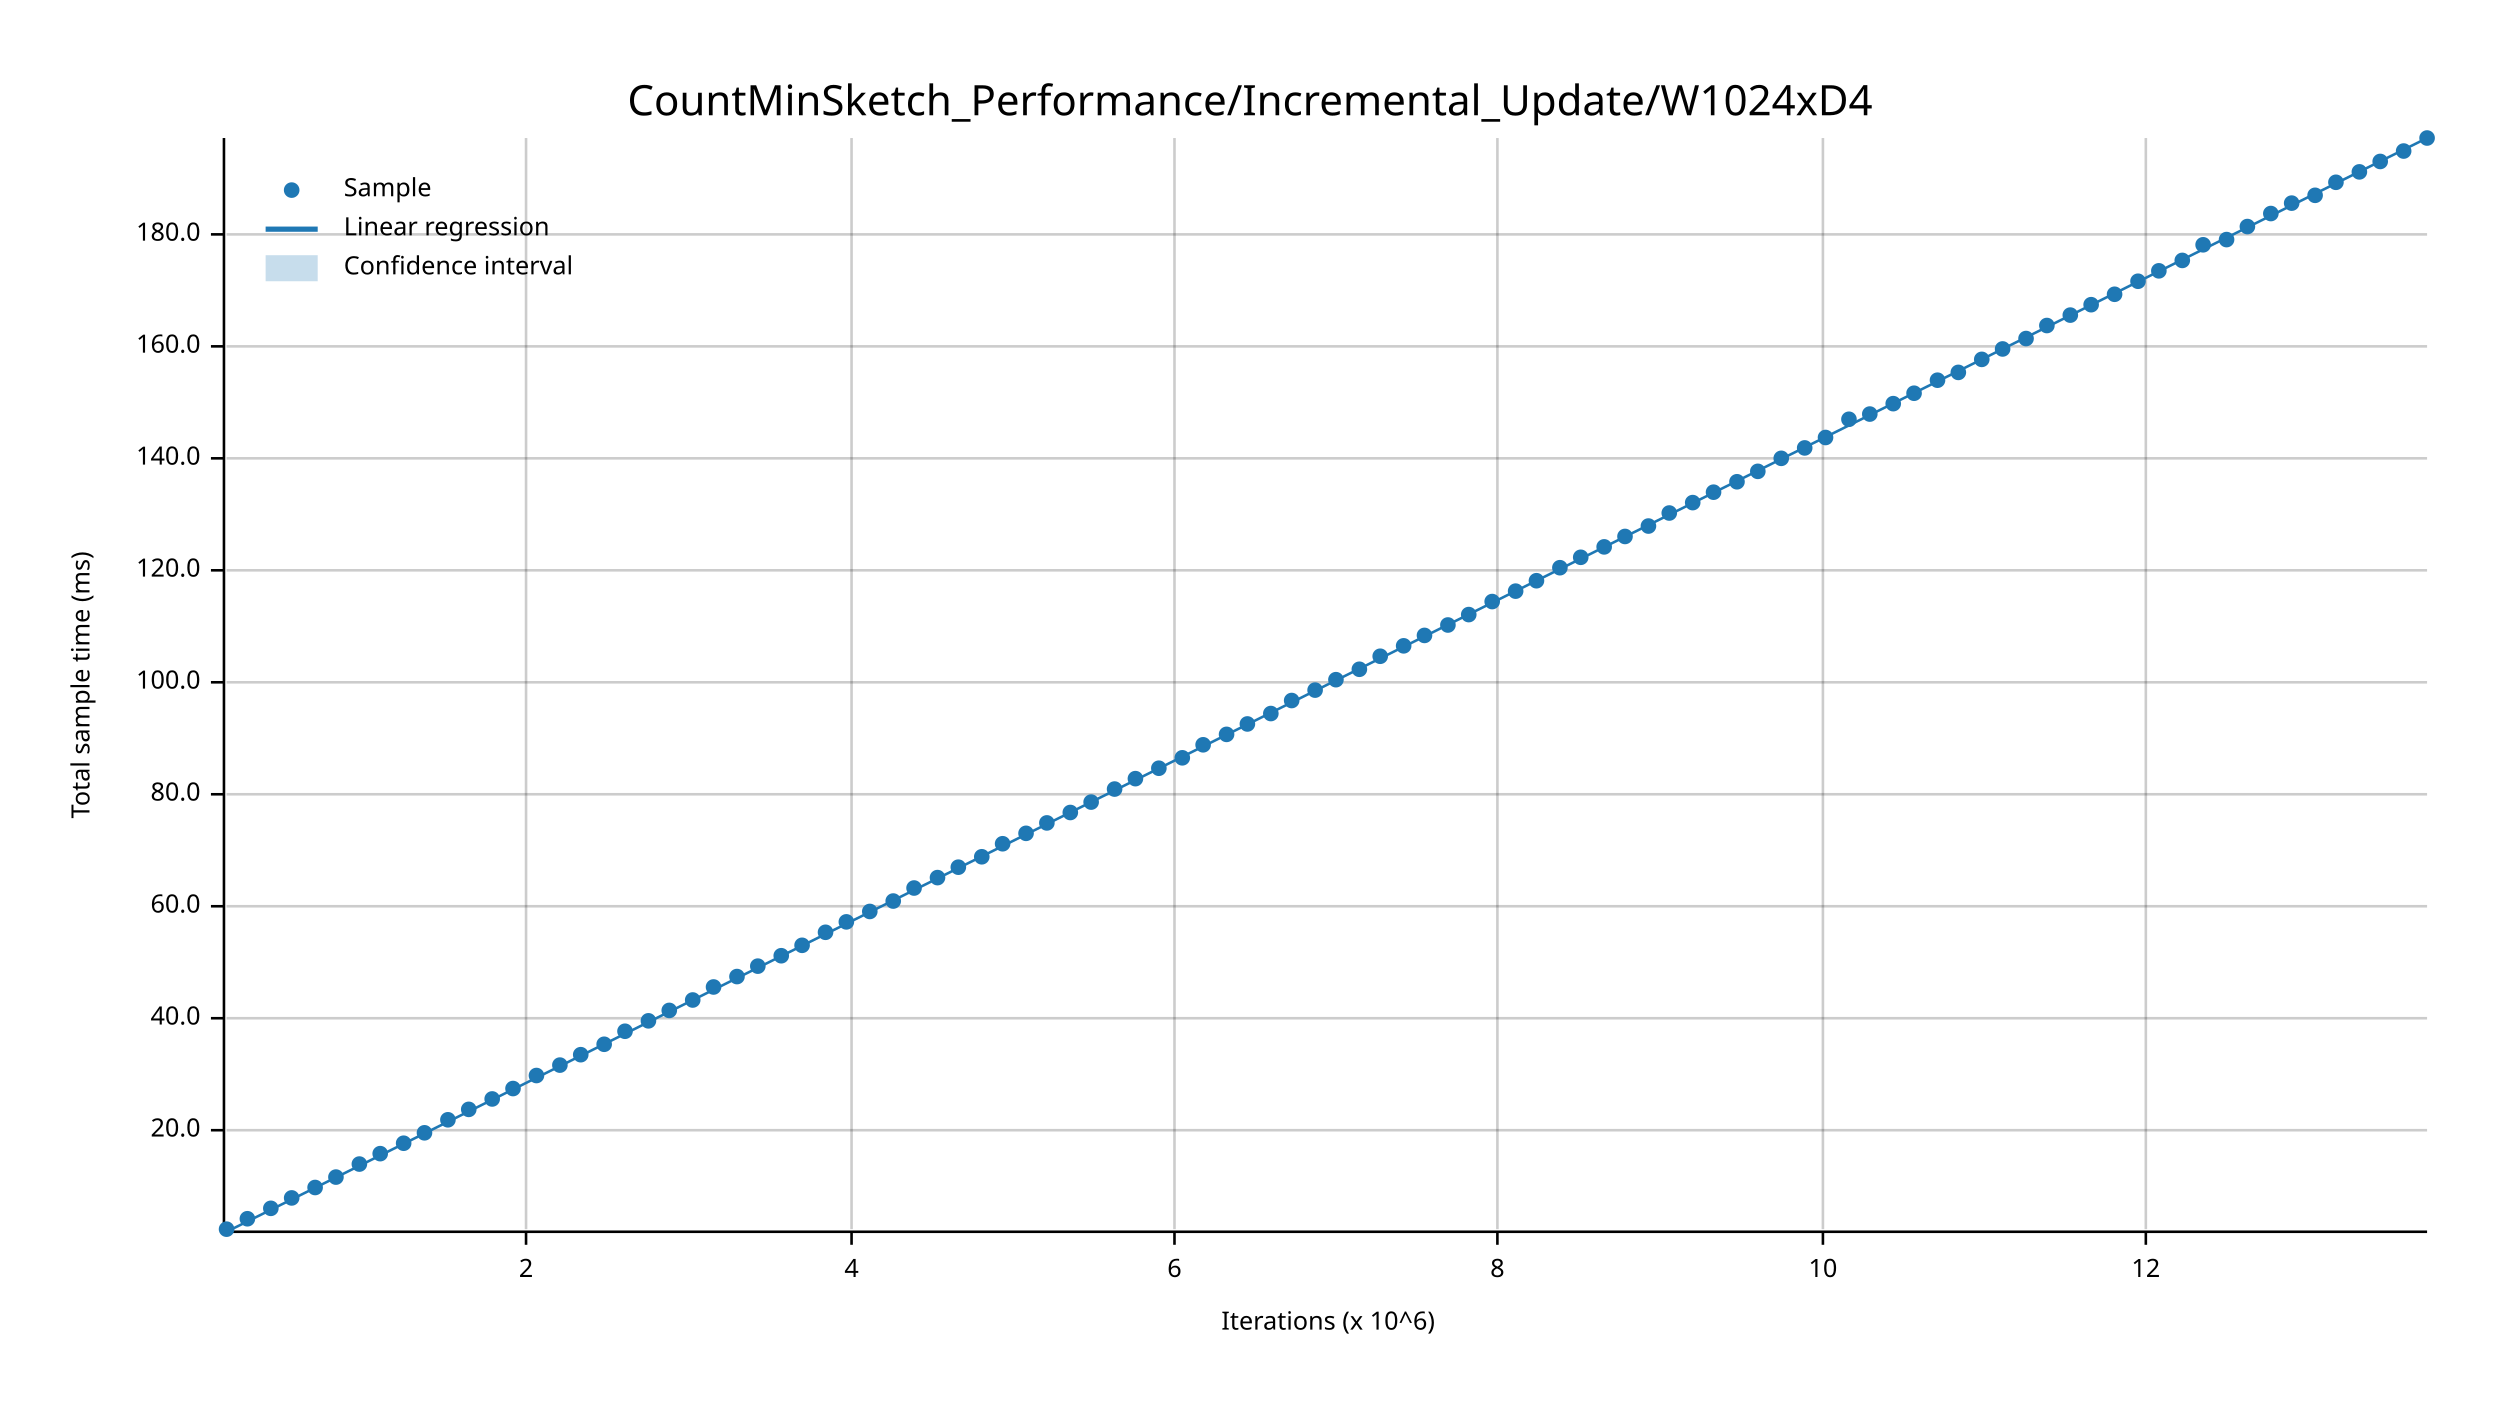
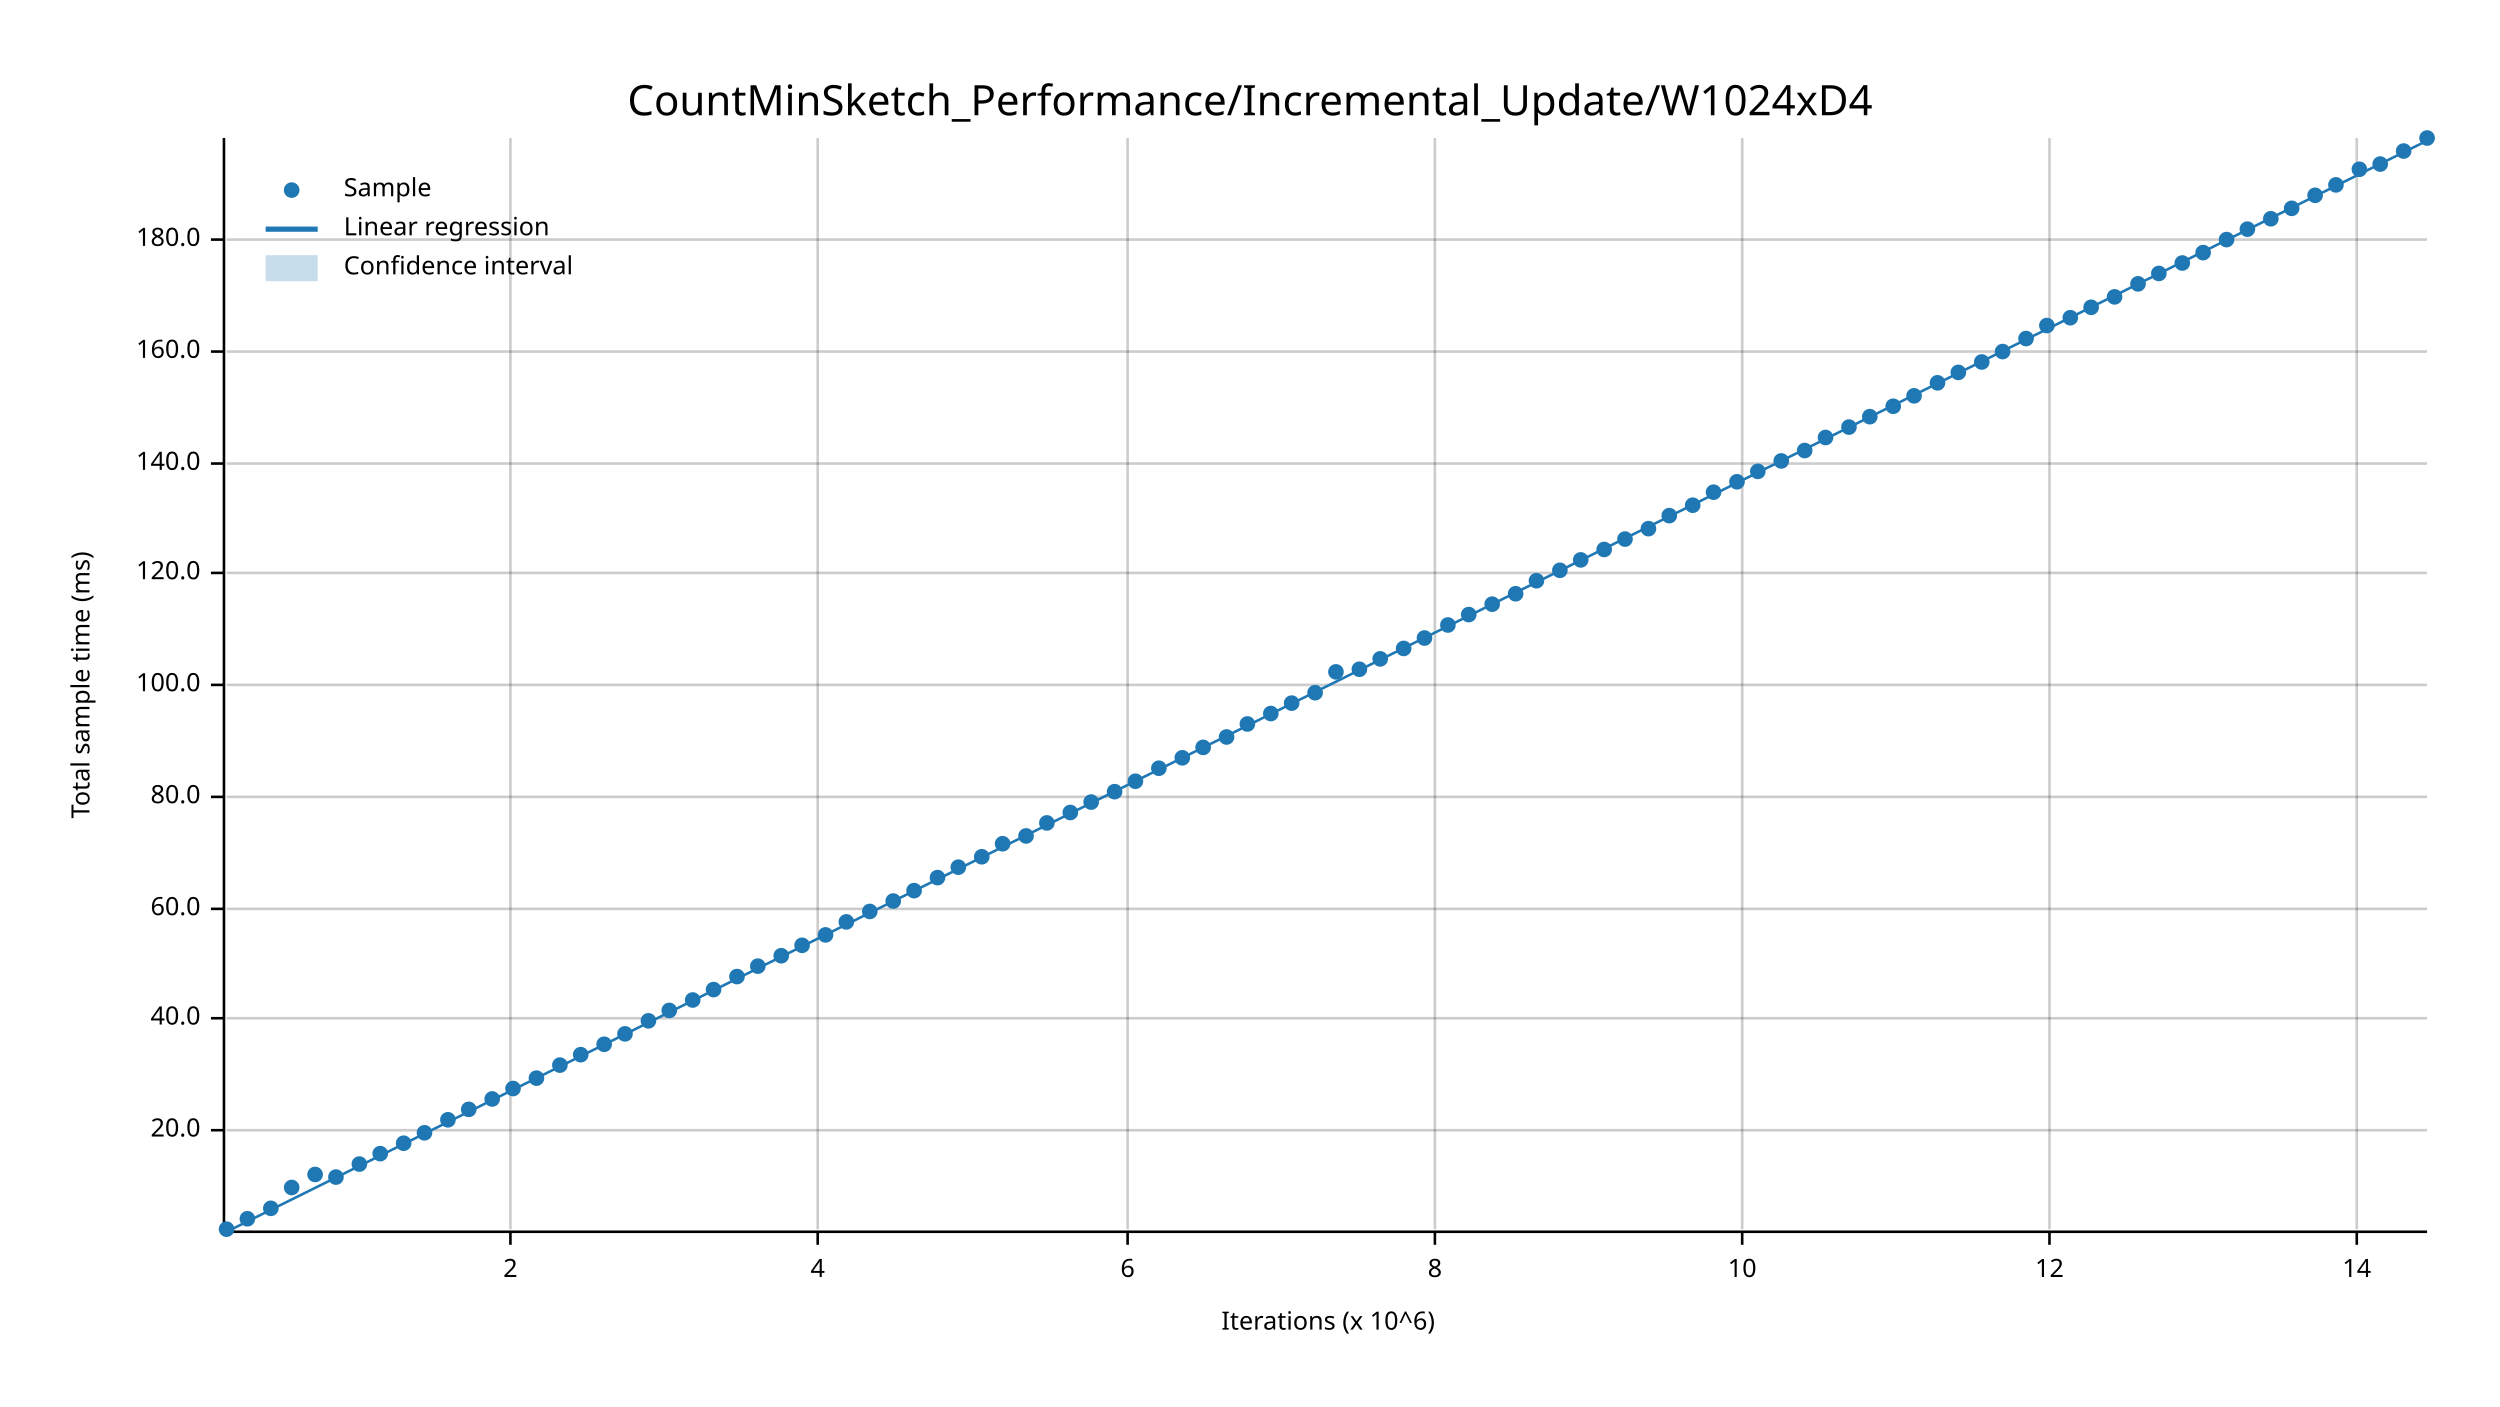
<svg xmlns="http://www.w3.org/2000/svg" width="960" height="540" viewBox="0 0 960 540">
  <text x="480" y="32" dy="0.76em" text-anchor="middle" font-family="sans-serif" font-size="16.129" opacity="1" fill="#000000">
CountMinSketch_Performance/Incremental_Update/W1024xD4
</text>
  <text x="27" y="263" dy="0.76em" text-anchor="middle" font-family="sans-serif" font-size="9.677" opacity="1" fill="#000000" transform="rotate(270, 27, 263)">
Total sample time (ms)
</text>
  <text x="510" y="513" dy="-0.5ex" text-anchor="middle" font-family="sans-serif" font-size="9.677" opacity="1" fill="#000000">
Iterations (x 10^6)
</text>
-   <line opacity="0.2" stroke="#000000" stroke-width="1" x1="202" y1="472" x2="202" y2="53" />
-   <line opacity="0.2" stroke="#000000" stroke-width="1" x1="327" y1="472" x2="327" y2="53" />
-   <line opacity="0.2" stroke="#000000" stroke-width="1" x1="451" y1="472" x2="451" y2="53" />
-   <line opacity="0.2" stroke="#000000" stroke-width="1" x1="575" y1="472" x2="575" y2="53" />
-   <line opacity="0.2" stroke="#000000" stroke-width="1" x1="700" y1="472" x2="700" y2="53" />
-   <line opacity="0.2" stroke="#000000" stroke-width="1" x1="824" y1="472" x2="824" y2="53" />
+   <line opacity="0.2" stroke="#000000" stroke-width="1" x1="196" y1="472" x2="196" y2="53" />
+   <line opacity="0.2" stroke="#000000" stroke-width="1" x1="314" y1="472" x2="314" y2="53" />
+   <line opacity="0.2" stroke="#000000" stroke-width="1" x1="433" y1="472" x2="433" y2="53" />
+   <line opacity="0.2" stroke="#000000" stroke-width="1" x1="551" y1="472" x2="551" y2="53" />
+   <line opacity="0.2" stroke="#000000" stroke-width="1" x1="669" y1="472" x2="669" y2="53" />
+   <line opacity="0.2" stroke="#000000" stroke-width="1" x1="787" y1="472" x2="787" y2="53" />
+   <line opacity="0.2" stroke="#000000" stroke-width="1" x1="905" y1="472" x2="905" y2="53" />
  <line opacity="0.2" stroke="#000000" stroke-width="1" x1="87" y1="434" x2="932" y2="434" />
  <line opacity="0.2" stroke="#000000" stroke-width="1" x1="87" y1="391" x2="932" y2="391" />
-   <line opacity="0.2" stroke="#000000" stroke-width="1" x1="87" y1="348" x2="932" y2="348" />
-   <line opacity="0.2" stroke="#000000" stroke-width="1" x1="87" y1="305" x2="932" y2="305" />
-   <line opacity="0.2" stroke="#000000" stroke-width="1" x1="87" y1="262" x2="932" y2="262" />
-   <line opacity="0.2" stroke="#000000" stroke-width="1" x1="87" y1="219" x2="932" y2="219" />
-   <line opacity="0.2" stroke="#000000" stroke-width="1" x1="87" y1="176" x2="932" y2="176" />
-   <line opacity="0.2" stroke="#000000" stroke-width="1" x1="87" y1="133" x2="932" y2="133" />
-   <line opacity="0.2" stroke="#000000" stroke-width="1" x1="87" y1="90" x2="932" y2="90" />
+   <line opacity="0.2" stroke="#000000" stroke-width="1" x1="87" y1="349" x2="932" y2="349" />
+   <line opacity="0.2" stroke="#000000" stroke-width="1" x1="87" y1="306" x2="932" y2="306" />
+   <line opacity="0.2" stroke="#000000" stroke-width="1" x1="87" y1="263" x2="932" y2="263" />
+   <line opacity="0.2" stroke="#000000" stroke-width="1" x1="87" y1="220" x2="932" y2="220" />
+   <line opacity="0.2" stroke="#000000" stroke-width="1" x1="87" y1="178" x2="932" y2="178" />
+   <line opacity="0.2" stroke="#000000" stroke-width="1" x1="87" y1="135" x2="932" y2="135" />
+   <line opacity="0.2" stroke="#000000" stroke-width="1" x1="87" y1="92" x2="932" y2="92" />
  <polyline fill="none" opacity="1" stroke="#000000" stroke-width="1" points="86,53 86,472 " />
  <text x="77" y="434" dy="0.5ex" text-anchor="end" font-family="sans-serif" font-size="9.677" opacity="1" fill="#000000">
20.0
</text>
  <polyline fill="none" opacity="1" stroke="#000000" stroke-width="1" points="81,434 86,434 " />
  <text x="77" y="391" dy="0.5ex" text-anchor="end" font-family="sans-serif" font-size="9.677" opacity="1" fill="#000000">
40.0
</text>
  <polyline fill="none" opacity="1" stroke="#000000" stroke-width="1" points="81,391 86,391 " />
-   <text x="77" y="348" dy="0.5ex" text-anchor="end" font-family="sans-serif" font-size="9.677" opacity="1" fill="#000000">
+   <text x="77" y="349" dy="0.5ex" text-anchor="end" font-family="sans-serif" font-size="9.677" opacity="1" fill="#000000">
60.0
</text>
-   <polyline fill="none" opacity="1" stroke="#000000" stroke-width="1" points="81,348 86,348 " />
-   <text x="77" y="305" dy="0.5ex" text-anchor="end" font-family="sans-serif" font-size="9.677" opacity="1" fill="#000000">
+   <polyline fill="none" opacity="1" stroke="#000000" stroke-width="1" points="81,349 86,349 " />
+   <text x="77" y="306" dy="0.5ex" text-anchor="end" font-family="sans-serif" font-size="9.677" opacity="1" fill="#000000">
80.0
</text>
-   <polyline fill="none" opacity="1" stroke="#000000" stroke-width="1" points="81,305 86,305 " />
-   <text x="77" y="262" dy="0.5ex" text-anchor="end" font-family="sans-serif" font-size="9.677" opacity="1" fill="#000000">
+   <polyline fill="none" opacity="1" stroke="#000000" stroke-width="1" points="81,306 86,306 " />
+   <text x="77" y="263" dy="0.5ex" text-anchor="end" font-family="sans-serif" font-size="9.677" opacity="1" fill="#000000">
100.0
</text>
-   <polyline fill="none" opacity="1" stroke="#000000" stroke-width="1" points="81,262 86,262 " />
-   <text x="77" y="219" dy="0.5ex" text-anchor="end" font-family="sans-serif" font-size="9.677" opacity="1" fill="#000000">
+   <polyline fill="none" opacity="1" stroke="#000000" stroke-width="1" points="81,263 86,263 " />
+   <text x="77" y="220" dy="0.5ex" text-anchor="end" font-family="sans-serif" font-size="9.677" opacity="1" fill="#000000">
120.0
</text>
-   <polyline fill="none" opacity="1" stroke="#000000" stroke-width="1" points="81,219 86,219 " />
-   <text x="77" y="176" dy="0.5ex" text-anchor="end" font-family="sans-serif" font-size="9.677" opacity="1" fill="#000000">
+   <polyline fill="none" opacity="1" stroke="#000000" stroke-width="1" points="81,220 86,220 " />
+   <text x="77" y="178" dy="0.5ex" text-anchor="end" font-family="sans-serif" font-size="9.677" opacity="1" fill="#000000">
140.0
</text>
-   <polyline fill="none" opacity="1" stroke="#000000" stroke-width="1" points="81,176 86,176 " />
-   <text x="77" y="133" dy="0.5ex" text-anchor="end" font-family="sans-serif" font-size="9.677" opacity="1" fill="#000000">
+   <polyline fill="none" opacity="1" stroke="#000000" stroke-width="1" points="81,178 86,178 " />
+   <text x="77" y="135" dy="0.5ex" text-anchor="end" font-family="sans-serif" font-size="9.677" opacity="1" fill="#000000">
160.0
</text>
-   <polyline fill="none" opacity="1" stroke="#000000" stroke-width="1" points="81,133 86,133 " />
-   <text x="77" y="90" dy="0.5ex" text-anchor="end" font-family="sans-serif" font-size="9.677" opacity="1" fill="#000000">
+   <polyline fill="none" opacity="1" stroke="#000000" stroke-width="1" points="81,135 86,135 " />
+   <text x="77" y="92" dy="0.5ex" text-anchor="end" font-family="sans-serif" font-size="9.677" opacity="1" fill="#000000">
180.0
</text>
-   <polyline fill="none" opacity="1" stroke="#000000" stroke-width="1" points="81,90 86,90 " />
+   <polyline fill="none" opacity="1" stroke="#000000" stroke-width="1" points="81,92 86,92 " />
  <polyline fill="none" opacity="1" stroke="#000000" stroke-width="1" points="87,473 932,473 " />
-   <text x="202" y="483" dy="0.76em" text-anchor="middle" font-family="sans-serif" font-size="9.677" opacity="1" fill="#000000">
+   <text x="196" y="483" dy="0.76em" text-anchor="middle" font-family="sans-serif" font-size="9.677" opacity="1" fill="#000000">
2
</text>
-   <polyline fill="none" opacity="1" stroke="#000000" stroke-width="1" points="202,473 202,478 " />
-   <text x="327" y="483" dy="0.76em" text-anchor="middle" font-family="sans-serif" font-size="9.677" opacity="1" fill="#000000">
+   <polyline fill="none" opacity="1" stroke="#000000" stroke-width="1" points="196,473 196,478 " />
+   <text x="314" y="483" dy="0.76em" text-anchor="middle" font-family="sans-serif" font-size="9.677" opacity="1" fill="#000000">
4
</text>
-   <polyline fill="none" opacity="1" stroke="#000000" stroke-width="1" points="327,473 327,478 " />
-   <text x="451" y="483" dy="0.76em" text-anchor="middle" font-family="sans-serif" font-size="9.677" opacity="1" fill="#000000">
+   <polyline fill="none" opacity="1" stroke="#000000" stroke-width="1" points="314,473 314,478 " />
+   <text x="433" y="483" dy="0.76em" text-anchor="middle" font-family="sans-serif" font-size="9.677" opacity="1" fill="#000000">
6
</text>
-   <polyline fill="none" opacity="1" stroke="#000000" stroke-width="1" points="451,473 451,478 " />
-   <text x="575" y="483" dy="0.76em" text-anchor="middle" font-family="sans-serif" font-size="9.677" opacity="1" fill="#000000">
+   <polyline fill="none" opacity="1" stroke="#000000" stroke-width="1" points="433,473 433,478 " />
+   <text x="551" y="483" dy="0.76em" text-anchor="middle" font-family="sans-serif" font-size="9.677" opacity="1" fill="#000000">
8
</text>
-   <polyline fill="none" opacity="1" stroke="#000000" stroke-width="1" points="575,473 575,478 " />
-   <text x="700" y="483" dy="0.76em" text-anchor="middle" font-family="sans-serif" font-size="9.677" opacity="1" fill="#000000">
+   <polyline fill="none" opacity="1" stroke="#000000" stroke-width="1" points="551,473 551,478 " />
+   <text x="669" y="483" dy="0.76em" text-anchor="middle" font-family="sans-serif" font-size="9.677" opacity="1" fill="#000000">
10
</text>
-   <polyline fill="none" opacity="1" stroke="#000000" stroke-width="1" points="700,473 700,478 " />
-   <text x="824" y="483" dy="0.76em" text-anchor="middle" font-family="sans-serif" font-size="9.677" opacity="1" fill="#000000">
+   <polyline fill="none" opacity="1" stroke="#000000" stroke-width="1" points="669,473 669,478 " />
+   <text x="787" y="483" dy="0.76em" text-anchor="middle" font-family="sans-serif" font-size="9.677" opacity="1" fill="#000000">
12
</text>
-   <polyline fill="none" opacity="1" stroke="#000000" stroke-width="1" points="824,473 824,478 " />
+   <polyline fill="none" opacity="1" stroke="#000000" stroke-width="1" points="787,473 787,478 " />
+   <text x="905" y="483" dy="0.76em" text-anchor="middle" font-family="sans-serif" font-size="9.677" opacity="1" fill="#000000">
+ 14
+ </text>
+   <polyline fill="none" opacity="1" stroke="#000000" stroke-width="1" points="905,473 905,478 " />
  <circle cx="87" cy="472" r="3" opacity="1" fill="#1F78B4" stroke="none" stroke-width="1" />
  <circle cx="95" cy="468" r="3" opacity="1" fill="#1F78B4" stroke="none" stroke-width="1" />
  <circle cx="104" cy="464" r="3" opacity="1" fill="#1F78B4" stroke="none" stroke-width="1" />
-   <circle cx="112" cy="460" r="3" opacity="1" fill="#1F78B4" stroke="none" stroke-width="1" />
-   <circle cx="121" cy="456" r="3" opacity="1" fill="#1F78B4" stroke="none" stroke-width="1" />
+   <circle cx="112" cy="456" r="3" opacity="1" fill="#1F78B4" stroke="none" stroke-width="1" />
+   <circle cx="121" cy="451" r="3" opacity="1" fill="#1F78B4" stroke="none" stroke-width="1" />
  <circle cx="129" cy="452" r="3" opacity="1" fill="#1F78B4" stroke="none" stroke-width="1" />
  <circle cx="138" cy="447" r="3" opacity="1" fill="#1F78B4" stroke="none" stroke-width="1" />
  <circle cx="146" cy="443" r="3" opacity="1" fill="#1F78B4" stroke="none" stroke-width="1" />
  <circle cx="155" cy="439" r="3" opacity="1" fill="#1F78B4" stroke="none" stroke-width="1" />
  <circle cx="163" cy="435" r="3" opacity="1" fill="#1F78B4" stroke="none" stroke-width="1" />
  <circle cx="172" cy="430" r="3" opacity="1" fill="#1F78B4" stroke="none" stroke-width="1" />
  <circle cx="180" cy="426" r="3" opacity="1" fill="#1F78B4" stroke="none" stroke-width="1" />
  <circle cx="189" cy="422" r="3" opacity="1" fill="#1F78B4" stroke="none" stroke-width="1" />
  <circle cx="197" cy="418" r="3" opacity="1" fill="#1F78B4" stroke="none" stroke-width="1" />
-   <circle cx="206" cy="413" r="3" opacity="1" fill="#1F78B4" stroke="none" stroke-width="1" />
+   <circle cx="206" cy="414" r="3" opacity="1" fill="#1F78B4" stroke="none" stroke-width="1" />
  <circle cx="215" cy="409" r="3" opacity="1" fill="#1F78B4" stroke="none" stroke-width="1" />
  <circle cx="223" cy="405" r="3" opacity="1" fill="#1F78B4" stroke="none" stroke-width="1" />
  <circle cx="232" cy="401" r="3" opacity="1" fill="#1F78B4" stroke="none" stroke-width="1" />
-   <circle cx="240" cy="396" r="3" opacity="1" fill="#1F78B4" stroke="none" stroke-width="1" />
+   <circle cx="240" cy="397" r="3" opacity="1" fill="#1F78B4" stroke="none" stroke-width="1" />
  <circle cx="249" cy="392" r="3" opacity="1" fill="#1F78B4" stroke="none" stroke-width="1" />
  <circle cx="257" cy="388" r="3" opacity="1" fill="#1F78B4" stroke="none" stroke-width="1" />
  <circle cx="266" cy="384" r="3" opacity="1" fill="#1F78B4" stroke="none" stroke-width="1" />
-   <circle cx="274" cy="379" r="3" opacity="1" fill="#1F78B4" stroke="none" stroke-width="1" />
+   <circle cx="274" cy="380" r="3" opacity="1" fill="#1F78B4" stroke="none" stroke-width="1" />
  <circle cx="283" cy="375" r="3" opacity="1" fill="#1F78B4" stroke="none" stroke-width="1" />
  <circle cx="291" cy="371" r="3" opacity="1" fill="#1F78B4" stroke="none" stroke-width="1" />
  <circle cx="300" cy="367" r="3" opacity="1" fill="#1F78B4" stroke="none" stroke-width="1" />
  <circle cx="308" cy="363" r="3" opacity="1" fill="#1F78B4" stroke="none" stroke-width="1" />
-   <circle cx="317" cy="358" r="3" opacity="1" fill="#1F78B4" stroke="none" stroke-width="1" />
+   <circle cx="317" cy="359" r="3" opacity="1" fill="#1F78B4" stroke="none" stroke-width="1" />
  <circle cx="325" cy="354" r="3" opacity="1" fill="#1F78B4" stroke="none" stroke-width="1" />
  <circle cx="334" cy="350" r="3" opacity="1" fill="#1F78B4" stroke="none" stroke-width="1" />
  <circle cx="343" cy="346" r="3" opacity="1" fill="#1F78B4" stroke="none" stroke-width="1" />
-   <circle cx="351" cy="341" r="3" opacity="1" fill="#1F78B4" stroke="none" stroke-width="1" />
+   <circle cx="351" cy="342" r="3" opacity="1" fill="#1F78B4" stroke="none" stroke-width="1" />
  <circle cx="360" cy="337" r="3" opacity="1" fill="#1F78B4" stroke="none" stroke-width="1" />
  <circle cx="368" cy="333" r="3" opacity="1" fill="#1F78B4" stroke="none" stroke-width="1" />
  <circle cx="377" cy="329" r="3" opacity="1" fill="#1F78B4" stroke="none" stroke-width="1" />
  <circle cx="385" cy="324" r="3" opacity="1" fill="#1F78B4" stroke="none" stroke-width="1" />
-   <circle cx="394" cy="320" r="3" opacity="1" fill="#1F78B4" stroke="none" stroke-width="1" />
+   <circle cx="394" cy="321" r="3" opacity="1" fill="#1F78B4" stroke="none" stroke-width="1" />
  <circle cx="402" cy="316" r="3" opacity="1" fill="#1F78B4" stroke="none" stroke-width="1" />
  <circle cx="411" cy="312" r="3" opacity="1" fill="#1F78B4" stroke="none" stroke-width="1" />
  <circle cx="419" cy="308" r="3" opacity="1" fill="#1F78B4" stroke="none" stroke-width="1" />
-   <circle cx="428" cy="303" r="3" opacity="1" fill="#1F78B4" stroke="none" stroke-width="1" />
-   <circle cx="436" cy="299" r="3" opacity="1" fill="#1F78B4" stroke="none" stroke-width="1" />
+   <circle cx="428" cy="304" r="3" opacity="1" fill="#1F78B4" stroke="none" stroke-width="1" />
+   <circle cx="436" cy="300" r="3" opacity="1" fill="#1F78B4" stroke="none" stroke-width="1" />
  <circle cx="445" cy="295" r="3" opacity="1" fill="#1F78B4" stroke="none" stroke-width="1" />
  <circle cx="454" cy="291" r="3" opacity="1" fill="#1F78B4" stroke="none" stroke-width="1" />
-   <circle cx="462" cy="286" r="3" opacity="1" fill="#1F78B4" stroke="none" stroke-width="1" />
-   <circle cx="471" cy="282" r="3" opacity="1" fill="#1F78B4" stroke="none" stroke-width="1" />
+   <circle cx="462" cy="287" r="3" opacity="1" fill="#1F78B4" stroke="none" stroke-width="1" />
+   <circle cx="471" cy="283" r="3" opacity="1" fill="#1F78B4" stroke="none" stroke-width="1" />
  <circle cx="479" cy="278" r="3" opacity="1" fill="#1F78B4" stroke="none" stroke-width="1" />
  <circle cx="488" cy="274" r="3" opacity="1" fill="#1F78B4" stroke="none" stroke-width="1" />
-   <circle cx="496" cy="269" r="3" opacity="1" fill="#1F78B4" stroke="none" stroke-width="1" />
-   <circle cx="505" cy="265" r="3" opacity="1" fill="#1F78B4" stroke="none" stroke-width="1" />
-   <circle cx="513" cy="261" r="3" opacity="1" fill="#1F78B4" stroke="none" stroke-width="1" />
+   <circle cx="496" cy="270" r="3" opacity="1" fill="#1F78B4" stroke="none" stroke-width="1" />
+   <circle cx="505" cy="266" r="3" opacity="1" fill="#1F78B4" stroke="none" stroke-width="1" />
+   <circle cx="513" cy="258" r="3" opacity="1" fill="#1F78B4" stroke="none" stroke-width="1" />
  <circle cx="522" cy="257" r="3" opacity="1" fill="#1F78B4" stroke="none" stroke-width="1" />
-   <circle cx="530" cy="252" r="3" opacity="1" fill="#1F78B4" stroke="none" stroke-width="1" />
-   <circle cx="539" cy="248" r="3" opacity="1" fill="#1F78B4" stroke="none" stroke-width="1" />
-   <circle cx="547" cy="244" r="3" opacity="1" fill="#1F78B4" stroke="none" stroke-width="1" />
+   <circle cx="530" cy="253" r="3" opacity="1" fill="#1F78B4" stroke="none" stroke-width="1" />
+   <circle cx="539" cy="249" r="3" opacity="1" fill="#1F78B4" stroke="none" stroke-width="1" />
+   <circle cx="547" cy="245" r="3" opacity="1" fill="#1F78B4" stroke="none" stroke-width="1" />
  <circle cx="556" cy="240" r="3" opacity="1" fill="#1F78B4" stroke="none" stroke-width="1" />
  <circle cx="564" cy="236" r="3" opacity="1" fill="#1F78B4" stroke="none" stroke-width="1" />
-   <circle cx="573" cy="231" r="3" opacity="1" fill="#1F78B4" stroke="none" stroke-width="1" />
-   <circle cx="582" cy="227" r="3" opacity="1" fill="#1F78B4" stroke="none" stroke-width="1" />
+   <circle cx="573" cy="232" r="3" opacity="1" fill="#1F78B4" stroke="none" stroke-width="1" />
+   <circle cx="582" cy="228" r="3" opacity="1" fill="#1F78B4" stroke="none" stroke-width="1" />
  <circle cx="590" cy="223" r="3" opacity="1" fill="#1F78B4" stroke="none" stroke-width="1" />
-   <circle cx="599" cy="218" r="3" opacity="1" fill="#1F78B4" stroke="none" stroke-width="1" />
-   <circle cx="607" cy="214" r="3" opacity="1" fill="#1F78B4" stroke="none" stroke-width="1" />
-   <circle cx="616" cy="210" r="3" opacity="1" fill="#1F78B4" stroke="none" stroke-width="1" />
-   <circle cx="624" cy="206" r="3" opacity="1" fill="#1F78B4" stroke="none" stroke-width="1" />
-   <circle cx="633" cy="202" r="3" opacity="1" fill="#1F78B4" stroke="none" stroke-width="1" />
-   <circle cx="641" cy="197" r="3" opacity="1" fill="#1F78B4" stroke="none" stroke-width="1" />
-   <circle cx="650" cy="193" r="3" opacity="1" fill="#1F78B4" stroke="none" stroke-width="1" />
+   <circle cx="599" cy="219" r="3" opacity="1" fill="#1F78B4" stroke="none" stroke-width="1" />
+   <circle cx="607" cy="215" r="3" opacity="1" fill="#1F78B4" stroke="none" stroke-width="1" />
+   <circle cx="616" cy="211" r="3" opacity="1" fill="#1F78B4" stroke="none" stroke-width="1" />
+   <circle cx="624" cy="207" r="3" opacity="1" fill="#1F78B4" stroke="none" stroke-width="1" />
+   <circle cx="633" cy="203" r="3" opacity="1" fill="#1F78B4" stroke="none" stroke-width="1" />
+   <circle cx="641" cy="198" r="3" opacity="1" fill="#1F78B4" stroke="none" stroke-width="1" />
+   <circle cx="650" cy="194" r="3" opacity="1" fill="#1F78B4" stroke="none" stroke-width="1" />
  <circle cx="658" cy="189" r="3" opacity="1" fill="#1F78B4" stroke="none" stroke-width="1" />
  <circle cx="667" cy="185" r="3" opacity="1" fill="#1F78B4" stroke="none" stroke-width="1" />
  <circle cx="675" cy="181" r="3" opacity="1" fill="#1F78B4" stroke="none" stroke-width="1" />
-   <circle cx="684" cy="176" r="3" opacity="1" fill="#1F78B4" stroke="none" stroke-width="1" />
-   <circle cx="693" cy="172" r="3" opacity="1" fill="#1F78B4" stroke="none" stroke-width="1" />
+   <circle cx="684" cy="177" r="3" opacity="1" fill="#1F78B4" stroke="none" stroke-width="1" />
+   <circle cx="693" cy="173" r="3" opacity="1" fill="#1F78B4" stroke="none" stroke-width="1" />
  <circle cx="701" cy="168" r="3" opacity="1" fill="#1F78B4" stroke="none" stroke-width="1" />
-   <circle cx="710" cy="161" r="3" opacity="1" fill="#1F78B4" stroke="none" stroke-width="1" />
-   <circle cx="718" cy="159" r="3" opacity="1" fill="#1F78B4" stroke="none" stroke-width="1" />
-   <circle cx="727" cy="155" r="3" opacity="1" fill="#1F78B4" stroke="none" stroke-width="1" />
-   <circle cx="735" cy="151" r="3" opacity="1" fill="#1F78B4" stroke="none" stroke-width="1" />
-   <circle cx="744" cy="146" r="3" opacity="1" fill="#1F78B4" stroke="none" stroke-width="1" />
+   <circle cx="710" cy="164" r="3" opacity="1" fill="#1F78B4" stroke="none" stroke-width="1" />
+   <circle cx="718" cy="160" r="3" opacity="1" fill="#1F78B4" stroke="none" stroke-width="1" />
+   <circle cx="727" cy="156" r="3" opacity="1" fill="#1F78B4" stroke="none" stroke-width="1" />
+   <circle cx="735" cy="152" r="3" opacity="1" fill="#1F78B4" stroke="none" stroke-width="1" />
+   <circle cx="744" cy="147" r="3" opacity="1" fill="#1F78B4" stroke="none" stroke-width="1" />
  <circle cx="752" cy="143" r="3" opacity="1" fill="#1F78B4" stroke="none" stroke-width="1" />
-   <circle cx="761" cy="138" r="3" opacity="1" fill="#1F78B4" stroke="none" stroke-width="1" />
-   <circle cx="769" cy="134" r="3" opacity="1" fill="#1F78B4" stroke="none" stroke-width="1" />
+   <circle cx="761" cy="139" r="3" opacity="1" fill="#1F78B4" stroke="none" stroke-width="1" />
+   <circle cx="769" cy="135" r="3" opacity="1" fill="#1F78B4" stroke="none" stroke-width="1" />
  <circle cx="778" cy="130" r="3" opacity="1" fill="#1F78B4" stroke="none" stroke-width="1" />
  <circle cx="786" cy="125" r="3" opacity="1" fill="#1F78B4" stroke="none" stroke-width="1" />
-   <circle cx="795" cy="121" r="3" opacity="1" fill="#1F78B4" stroke="none" stroke-width="1" />
-   <circle cx="803" cy="117" r="3" opacity="1" fill="#1F78B4" stroke="none" stroke-width="1" />
-   <circle cx="812" cy="113" r="3" opacity="1" fill="#1F78B4" stroke="none" stroke-width="1" />
-   <circle cx="821" cy="108" r="3" opacity="1" fill="#1F78B4" stroke="none" stroke-width="1" />
-   <circle cx="829" cy="104" r="3" opacity="1" fill="#1F78B4" stroke="none" stroke-width="1" />
-   <circle cx="838" cy="100" r="3" opacity="1" fill="#1F78B4" stroke="none" stroke-width="1" />
-   <circle cx="846" cy="94" r="3" opacity="1" fill="#1F78B4" stroke="none" stroke-width="1" />
+   <circle cx="795" cy="122" r="3" opacity="1" fill="#1F78B4" stroke="none" stroke-width="1" />
+   <circle cx="803" cy="118" r="3" opacity="1" fill="#1F78B4" stroke="none" stroke-width="1" />
+   <circle cx="812" cy="114" r="3" opacity="1" fill="#1F78B4" stroke="none" stroke-width="1" />
+   <circle cx="821" cy="109" r="3" opacity="1" fill="#1F78B4" stroke="none" stroke-width="1" />
+   <circle cx="829" cy="105" r="3" opacity="1" fill="#1F78B4" stroke="none" stroke-width="1" />
+   <circle cx="838" cy="101" r="3" opacity="1" fill="#1F78B4" stroke="none" stroke-width="1" />
+   <circle cx="846" cy="97" r="3" opacity="1" fill="#1F78B4" stroke="none" stroke-width="1" />
  <circle cx="855" cy="92" r="3" opacity="1" fill="#1F78B4" stroke="none" stroke-width="1" />
-   <circle cx="863" cy="87" r="3" opacity="1" fill="#1F78B4" stroke="none" stroke-width="1" />
-   <circle cx="872" cy="82" r="3" opacity="1" fill="#1F78B4" stroke="none" stroke-width="1" />
-   <circle cx="880" cy="78" r="3" opacity="1" fill="#1F78B4" stroke="none" stroke-width="1" />
+   <circle cx="863" cy="88" r="3" opacity="1" fill="#1F78B4" stroke="none" stroke-width="1" />
+   <circle cx="872" cy="84" r="3" opacity="1" fill="#1F78B4" stroke="none" stroke-width="1" />
+   <circle cx="880" cy="80" r="3" opacity="1" fill="#1F78B4" stroke="none" stroke-width="1" />
  <circle cx="889" cy="75" r="3" opacity="1" fill="#1F78B4" stroke="none" stroke-width="1" />
-   <circle cx="897" cy="70" r="3" opacity="1" fill="#1F78B4" stroke="none" stroke-width="1" />
-   <circle cx="906" cy="66" r="3" opacity="1" fill="#1F78B4" stroke="none" stroke-width="1" />
-   <circle cx="914" cy="62" r="3" opacity="1" fill="#1F78B4" stroke="none" stroke-width="1" />
+   <circle cx="897" cy="71" r="3" opacity="1" fill="#1F78B4" stroke="none" stroke-width="1" />
+   <circle cx="906" cy="65" r="3" opacity="1" fill="#1F78B4" stroke="none" stroke-width="1" />
+   <circle cx="914" cy="63" r="3" opacity="1" fill="#1F78B4" stroke="none" stroke-width="1" />
  <circle cx="923" cy="58" r="3" opacity="1" fill="#1F78B4" stroke="none" stroke-width="1" />
  <circle cx="932" cy="53" r="3" opacity="1" fill="#1F78B4" stroke="none" stroke-width="1" />
-   <polyline fill="none" opacity="1" stroke="#1F78B4" stroke-width="1" points="87,473 932,53 " />
-   <polygon opacity="0.25" fill="#1F78B4" points="87,473 932,53 932,53 " />
+   <polyline fill="none" opacity="1" stroke="#1F78B4" stroke-width="1" points="87,473 932,54 " />
+   <polygon opacity="0.25" fill="#1F78B4" points="87,473 932,54 932,54 " />
  <text x="132" y="68" dy="0.76em" text-anchor="start" font-family="sans-serif" font-size="9.677" opacity="1" fill="#000000">
Sample
</text>
  <text x="132" y="83" dy="0.76em" text-anchor="start" font-family="sans-serif" font-size="9.677" opacity="1" fill="#000000">
Linear regression
</text>
  <text x="132" y="98" dy="0.76em" text-anchor="start" font-family="sans-serif" font-size="9.677" opacity="1" fill="#000000">
Confidence interval
</text>
  <circle cx="112" cy="73" r="3" opacity="1" fill="#1F78B4" stroke="none" stroke-width="1" />
  <polyline fill="none" opacity="1" stroke="#1F78B4" stroke-width="2" points="102,88 122,88 " />
  <rect x="102" y="98" width="20" height="10" opacity="0.25" fill="#1F78B4" stroke="none" />
</svg>
